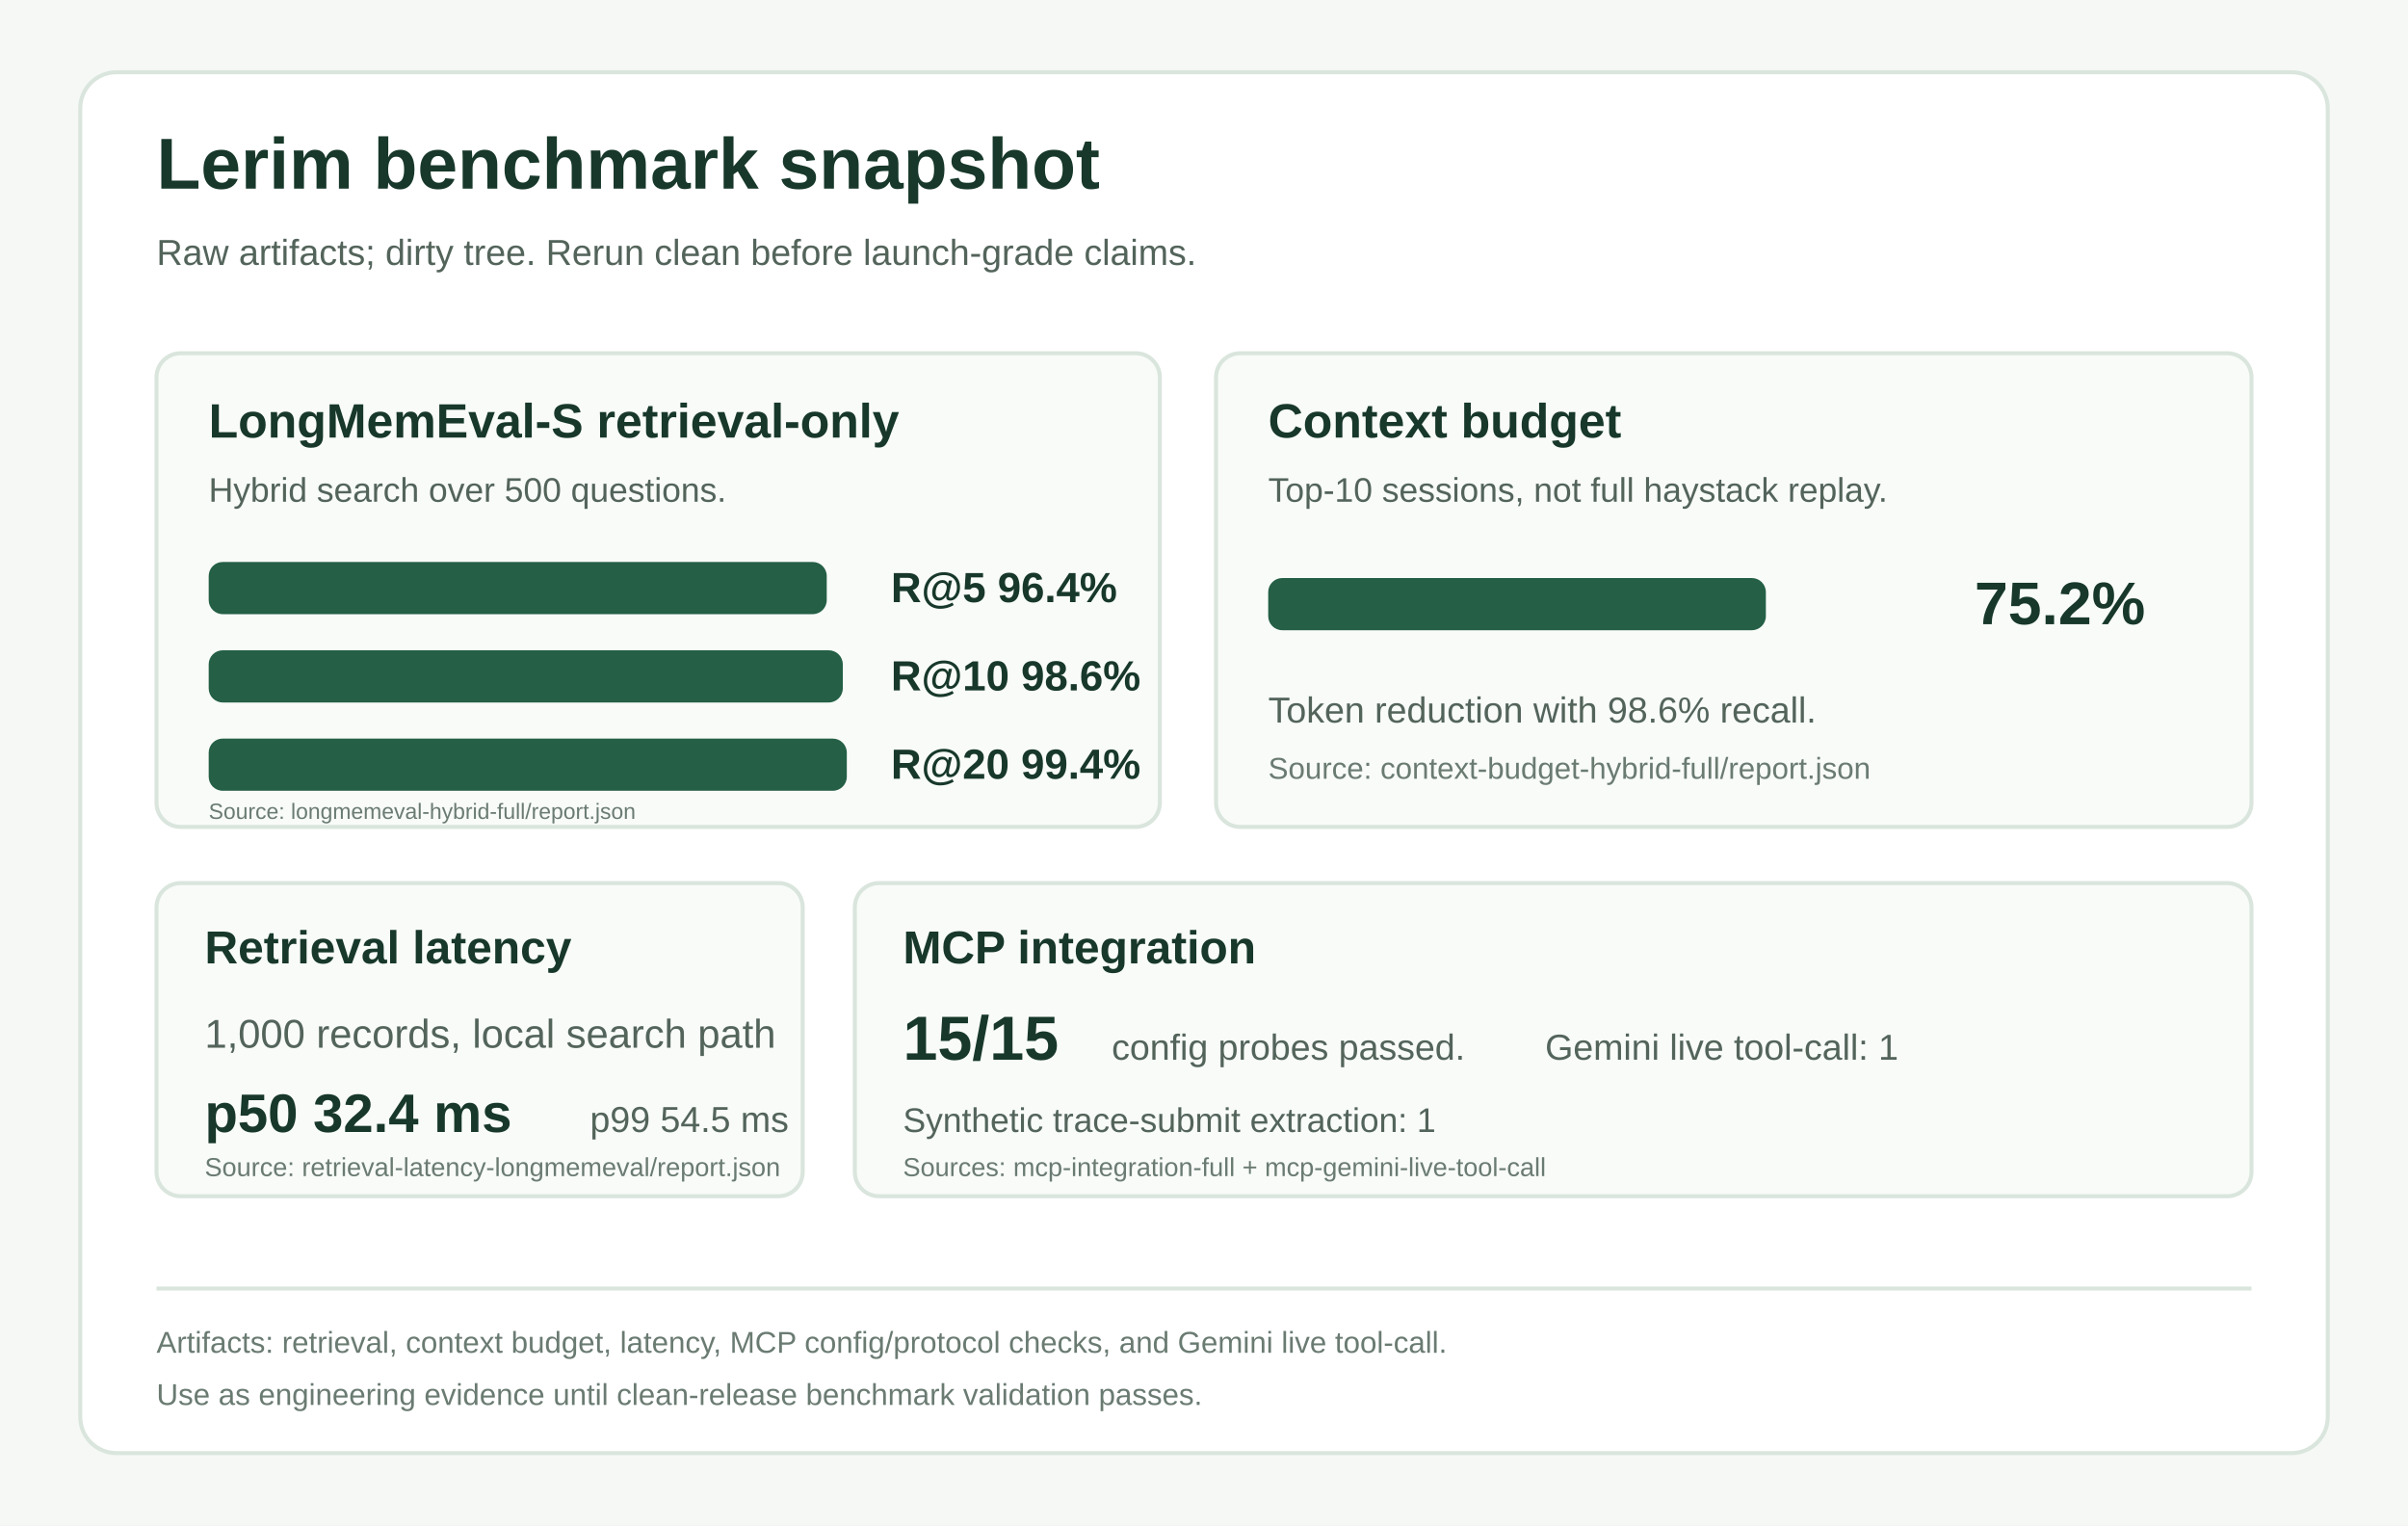
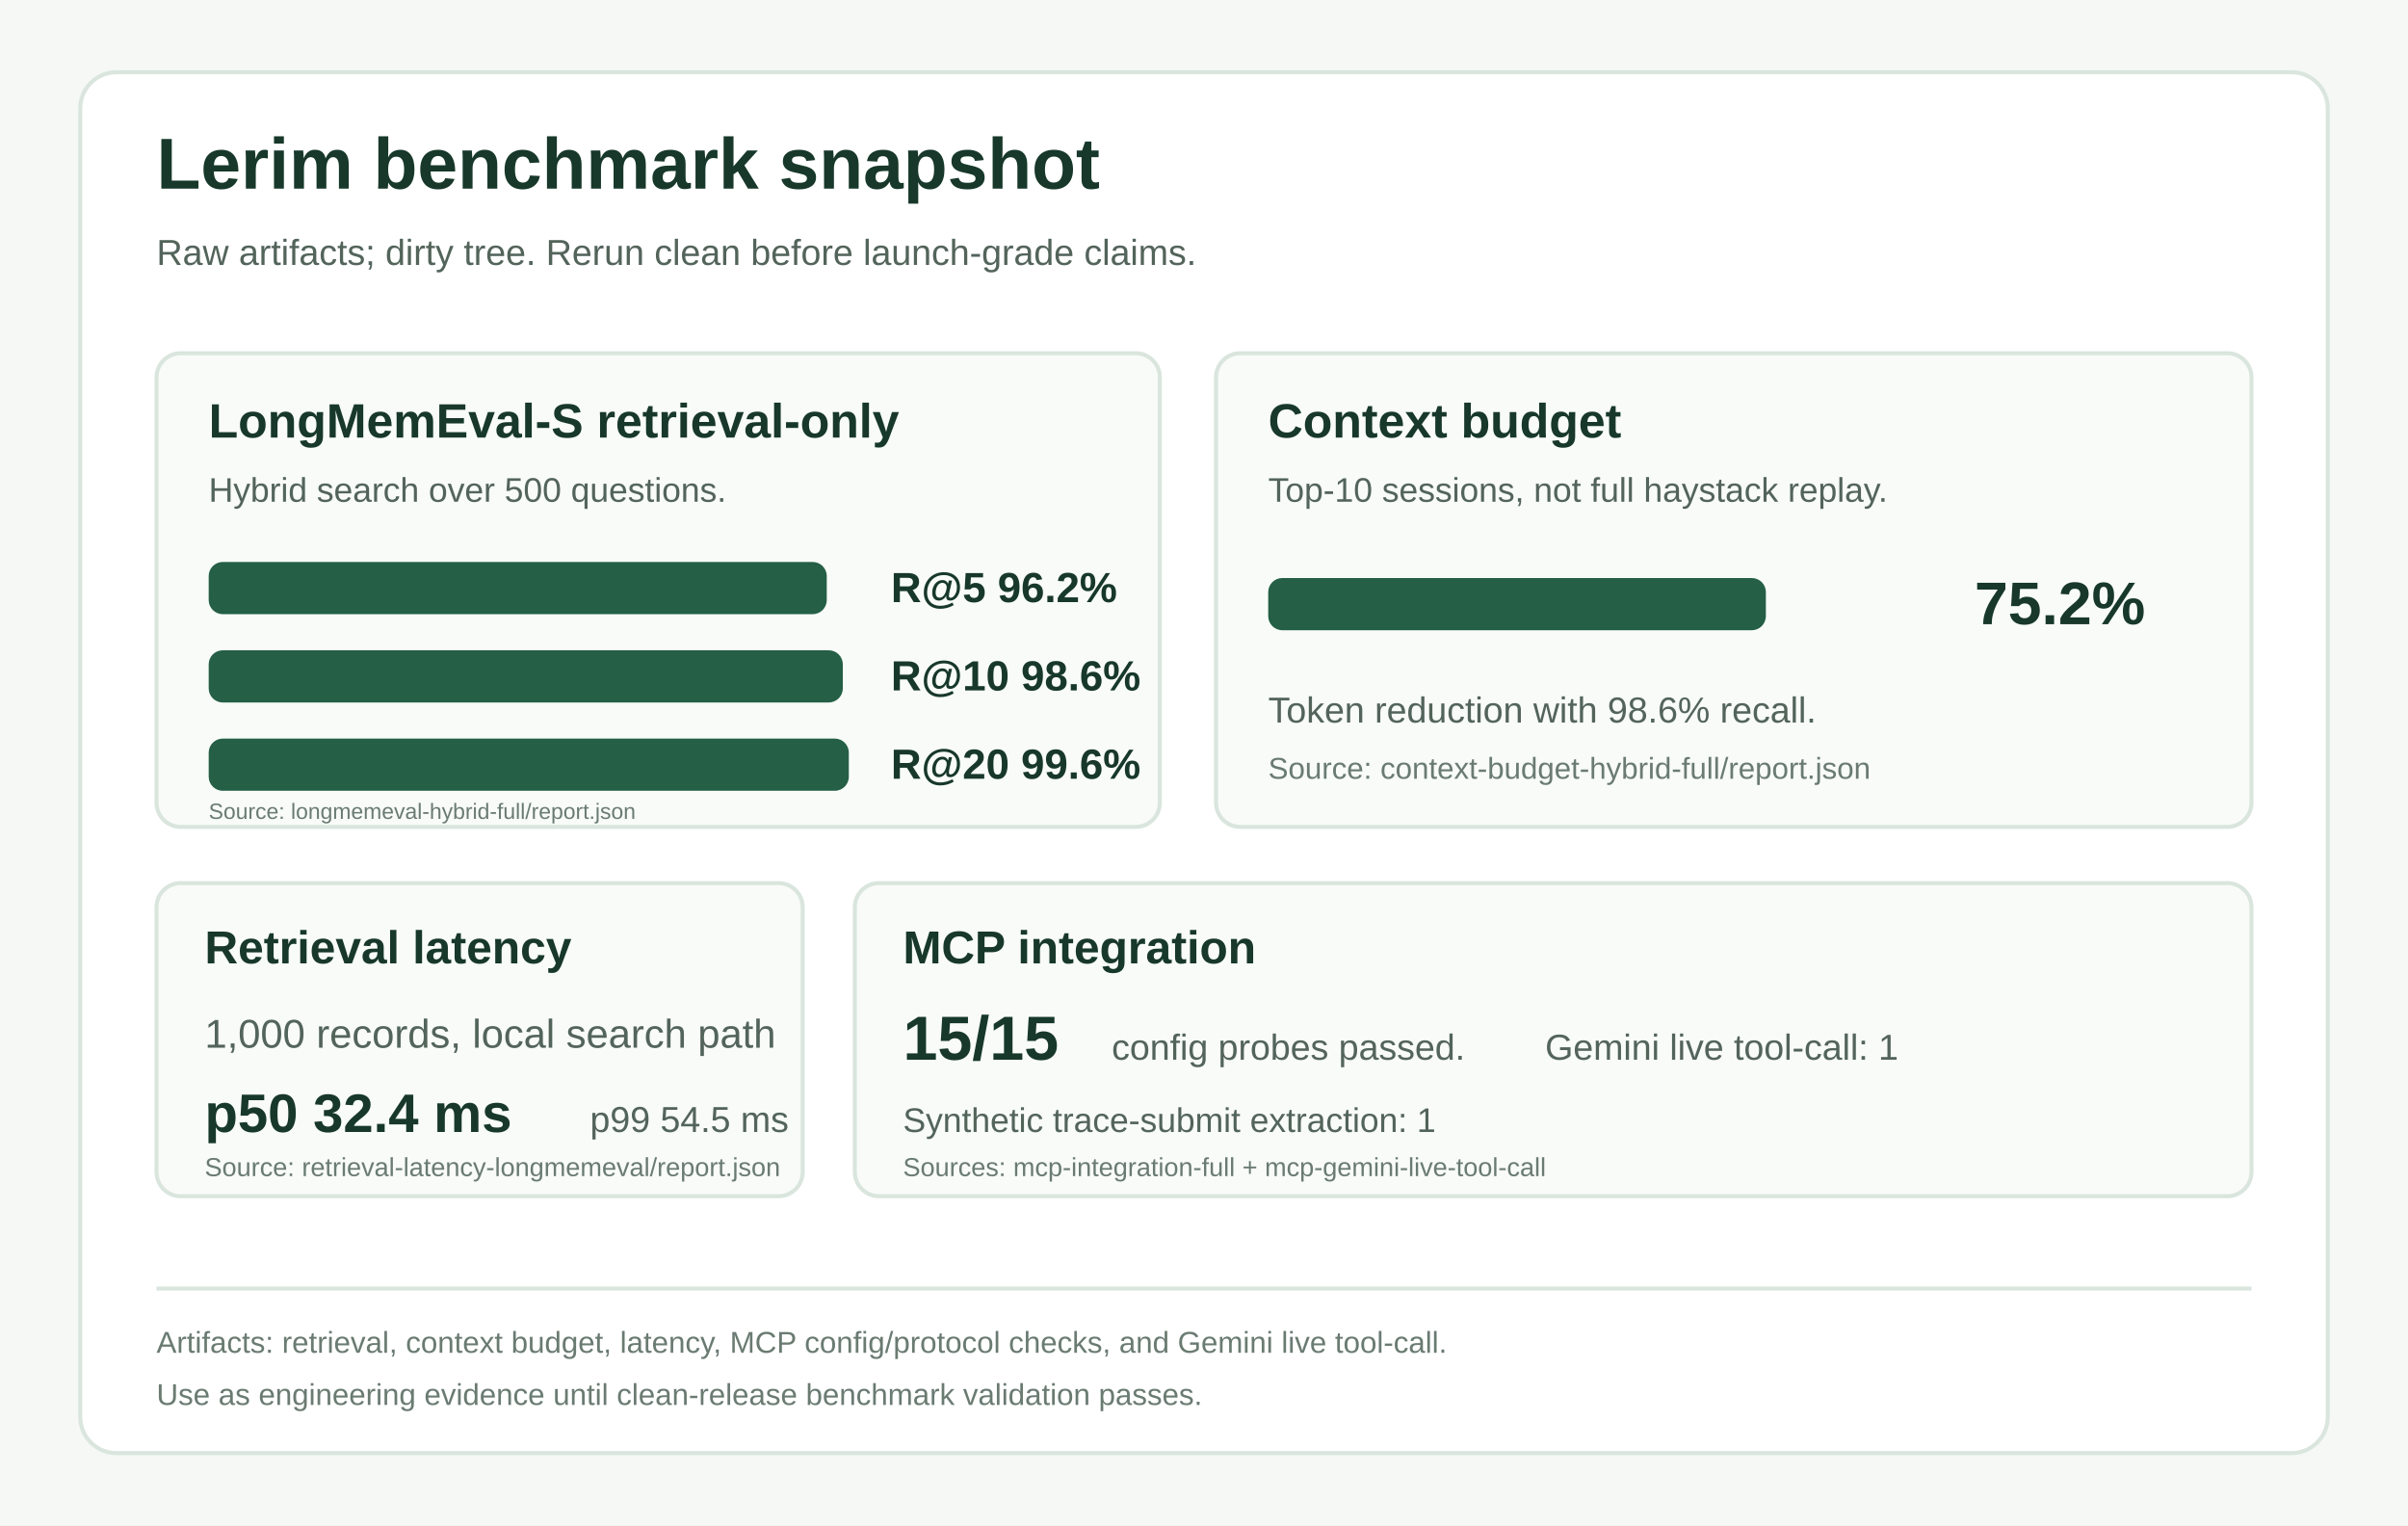
<svg xmlns="http://www.w3.org/2000/svg" width="1200" height="760" viewBox="0 0 1200 760" role="img" aria-labelledby="title desc">
  <rect width="1200" height="760" fill="#f5f8f5" />
  <rect x="40" y="36" width="1120" height="688" rx="18" fill="#ffffff" stroke="#d9e5dd" stroke-width="2" />
  <text x="78" y="94" font-family="Arial, Helvetica, sans-serif" font-size="36" font-weight="700" fill="#17382a">Lerim benchmark snapshot</text>
  <text x="78" y="132" font-family="Arial, Helvetica, sans-serif" font-size="18" fill="#53645b">Raw artifacts; dirty tree. Rerun clean before launch-grade claims.</text>
  <g transform="translate(78 176)">
    <rect width="500" height="236" rx="12" fill="#f8fbf8" stroke="#d9e5dd" stroke-width="2" />
    <text x="26" y="42" font-family="Arial, Helvetica, sans-serif" font-size="24" font-weight="700" fill="#17382a">LongMemEval-S retrieval-only</text>
    <text x="26" y="74" font-family="Arial, Helvetica, sans-serif" font-size="17" fill="#53645b">Hybrid search over 500 questions.</text>
    <rect x="26" y="104" width="308" height="26" rx="7" fill="#245f46" />
-     <text x="366" y="124" font-family="Arial, Helvetica, sans-serif" font-size="21" font-weight="700" fill="#17382a">R@5 96.4%</text>
+     <text x="366" y="124" font-family="Arial, Helvetica, sans-serif" font-size="21" font-weight="700" fill="#17382a">R@5 96.2%</text>
    <rect x="26" y="148" width="316" height="26" rx="7" fill="#245f46" />
    <text x="366" y="168" font-family="Arial, Helvetica, sans-serif" font-size="21" font-weight="700" fill="#17382a">R@10 98.6%</text>
-     <rect x="26" y="192" width="318" height="26" rx="7" fill="#245f46" />
-     <text x="366" y="212" font-family="Arial, Helvetica, sans-serif" font-size="21" font-weight="700" fill="#17382a">R@20 99.4%</text>
+     <rect x="26" y="192" width="319" height="26" rx="7" fill="#245f46" />
+     <text x="366" y="212" font-family="Arial, Helvetica, sans-serif" font-size="21" font-weight="700" fill="#17382a">R@20 99.6%</text>
    <text x="26" y="232" font-family="Arial, Helvetica, sans-serif" font-size="11" fill="#6a7b72">Source: longmemeval-hybrid-full/report.json</text>
  </g>
  <g transform="translate(606 176)">
    <rect width="516" height="236" rx="12" fill="#f8fbf8" stroke="#d9e5dd" stroke-width="2" />
    <text x="26" y="42" font-family="Arial, Helvetica, sans-serif" font-size="24" font-weight="700" fill="#17382a">Context budget</text>
    <text x="26" y="74" font-family="Arial, Helvetica, sans-serif" font-size="17" fill="#53645b">Top-10 sessions, not full haystack replay.</text>
    <rect x="26" y="112" width="248" height="26" rx="7" fill="#245f46" />
    <text x="378" y="135" font-family="Arial, Helvetica, sans-serif" font-size="30" font-weight="700" fill="#17382a">75.2%</text>
    <text x="26" y="184" font-family="Arial, Helvetica, sans-serif" font-size="18" fill="#53645b">Token reduction with 98.6% recall.</text>
    <text x="26" y="212" font-family="Arial, Helvetica, sans-serif" font-size="15" fill="#6a7b72">Source: context-budget-hybrid-full/report.json</text>
  </g>
  <g transform="translate(78 440)">
    <rect width="322" height="156" rx="12" fill="#f8fbf8" stroke="#d9e5dd" stroke-width="2" />
    <text x="24" y="40" font-family="Arial, Helvetica, sans-serif" font-size="23" font-weight="700" fill="#17382a">Retrieval latency</text>
    <text x="24" y="82" font-family="Arial, Helvetica, sans-serif" font-size="20" fill="#53645b">1,000 records, local search path</text>
    <text x="24" y="124" font-family="Arial, Helvetica, sans-serif" font-size="27" font-weight="700" fill="#17382a">p50 32.4 ms</text>
    <text x="216" y="124" font-family="Arial, Helvetica, sans-serif" font-size="18" fill="#53645b">p99 54.5 ms</text>
    <text x="24" y="146" font-family="Arial, Helvetica, sans-serif" font-size="13" fill="#6a7b72">Source: retrieval-latency-longmemeval/report.json</text>
  </g>
  <g transform="translate(426 440)">
    <rect width="696" height="156" rx="12" fill="#f8fbf8" stroke="#d9e5dd" stroke-width="2" />
    <text x="24" y="40" font-family="Arial, Helvetica, sans-serif" font-size="23" font-weight="700" fill="#17382a">MCP integration</text>
    <text x="24" y="88" font-family="Arial, Helvetica, sans-serif" font-size="31" font-weight="700" fill="#17382a">15/15</text>
    <text x="128" y="88" font-family="Arial, Helvetica, sans-serif" font-size="18" fill="#53645b">config probes passed.</text>
    <text x="344" y="88" font-family="Arial, Helvetica, sans-serif" font-size="18" fill="#53645b">Gemini live tool-call: 1</text>
    <text x="24" y="124" font-family="Arial, Helvetica, sans-serif" font-size="17" fill="#53645b">Synthetic trace-submit extraction: 1</text>
    <text x="24" y="146" font-family="Arial, Helvetica, sans-serif" font-size="13" fill="#6a7b72">Sources: mcp-integration-full + mcp-gemini-live-tool-call</text>
  </g>
  <line x1="78" y1="642" x2="1122" y2="642" stroke="#d9e5dd" stroke-width="2" />
  <text x="78" y="674" font-family="Arial, Helvetica, sans-serif" font-size="15" fill="#6a7b72">Artifacts: retrieval, context budget, latency, MCP config/protocol checks, and Gemini live tool-call.</text>
  <text x="78" y="700" font-family="Arial, Helvetica, sans-serif" font-size="15" fill="#6a7b72">Use as engineering evidence until clean-release benchmark validation passes.</text>
</svg>
